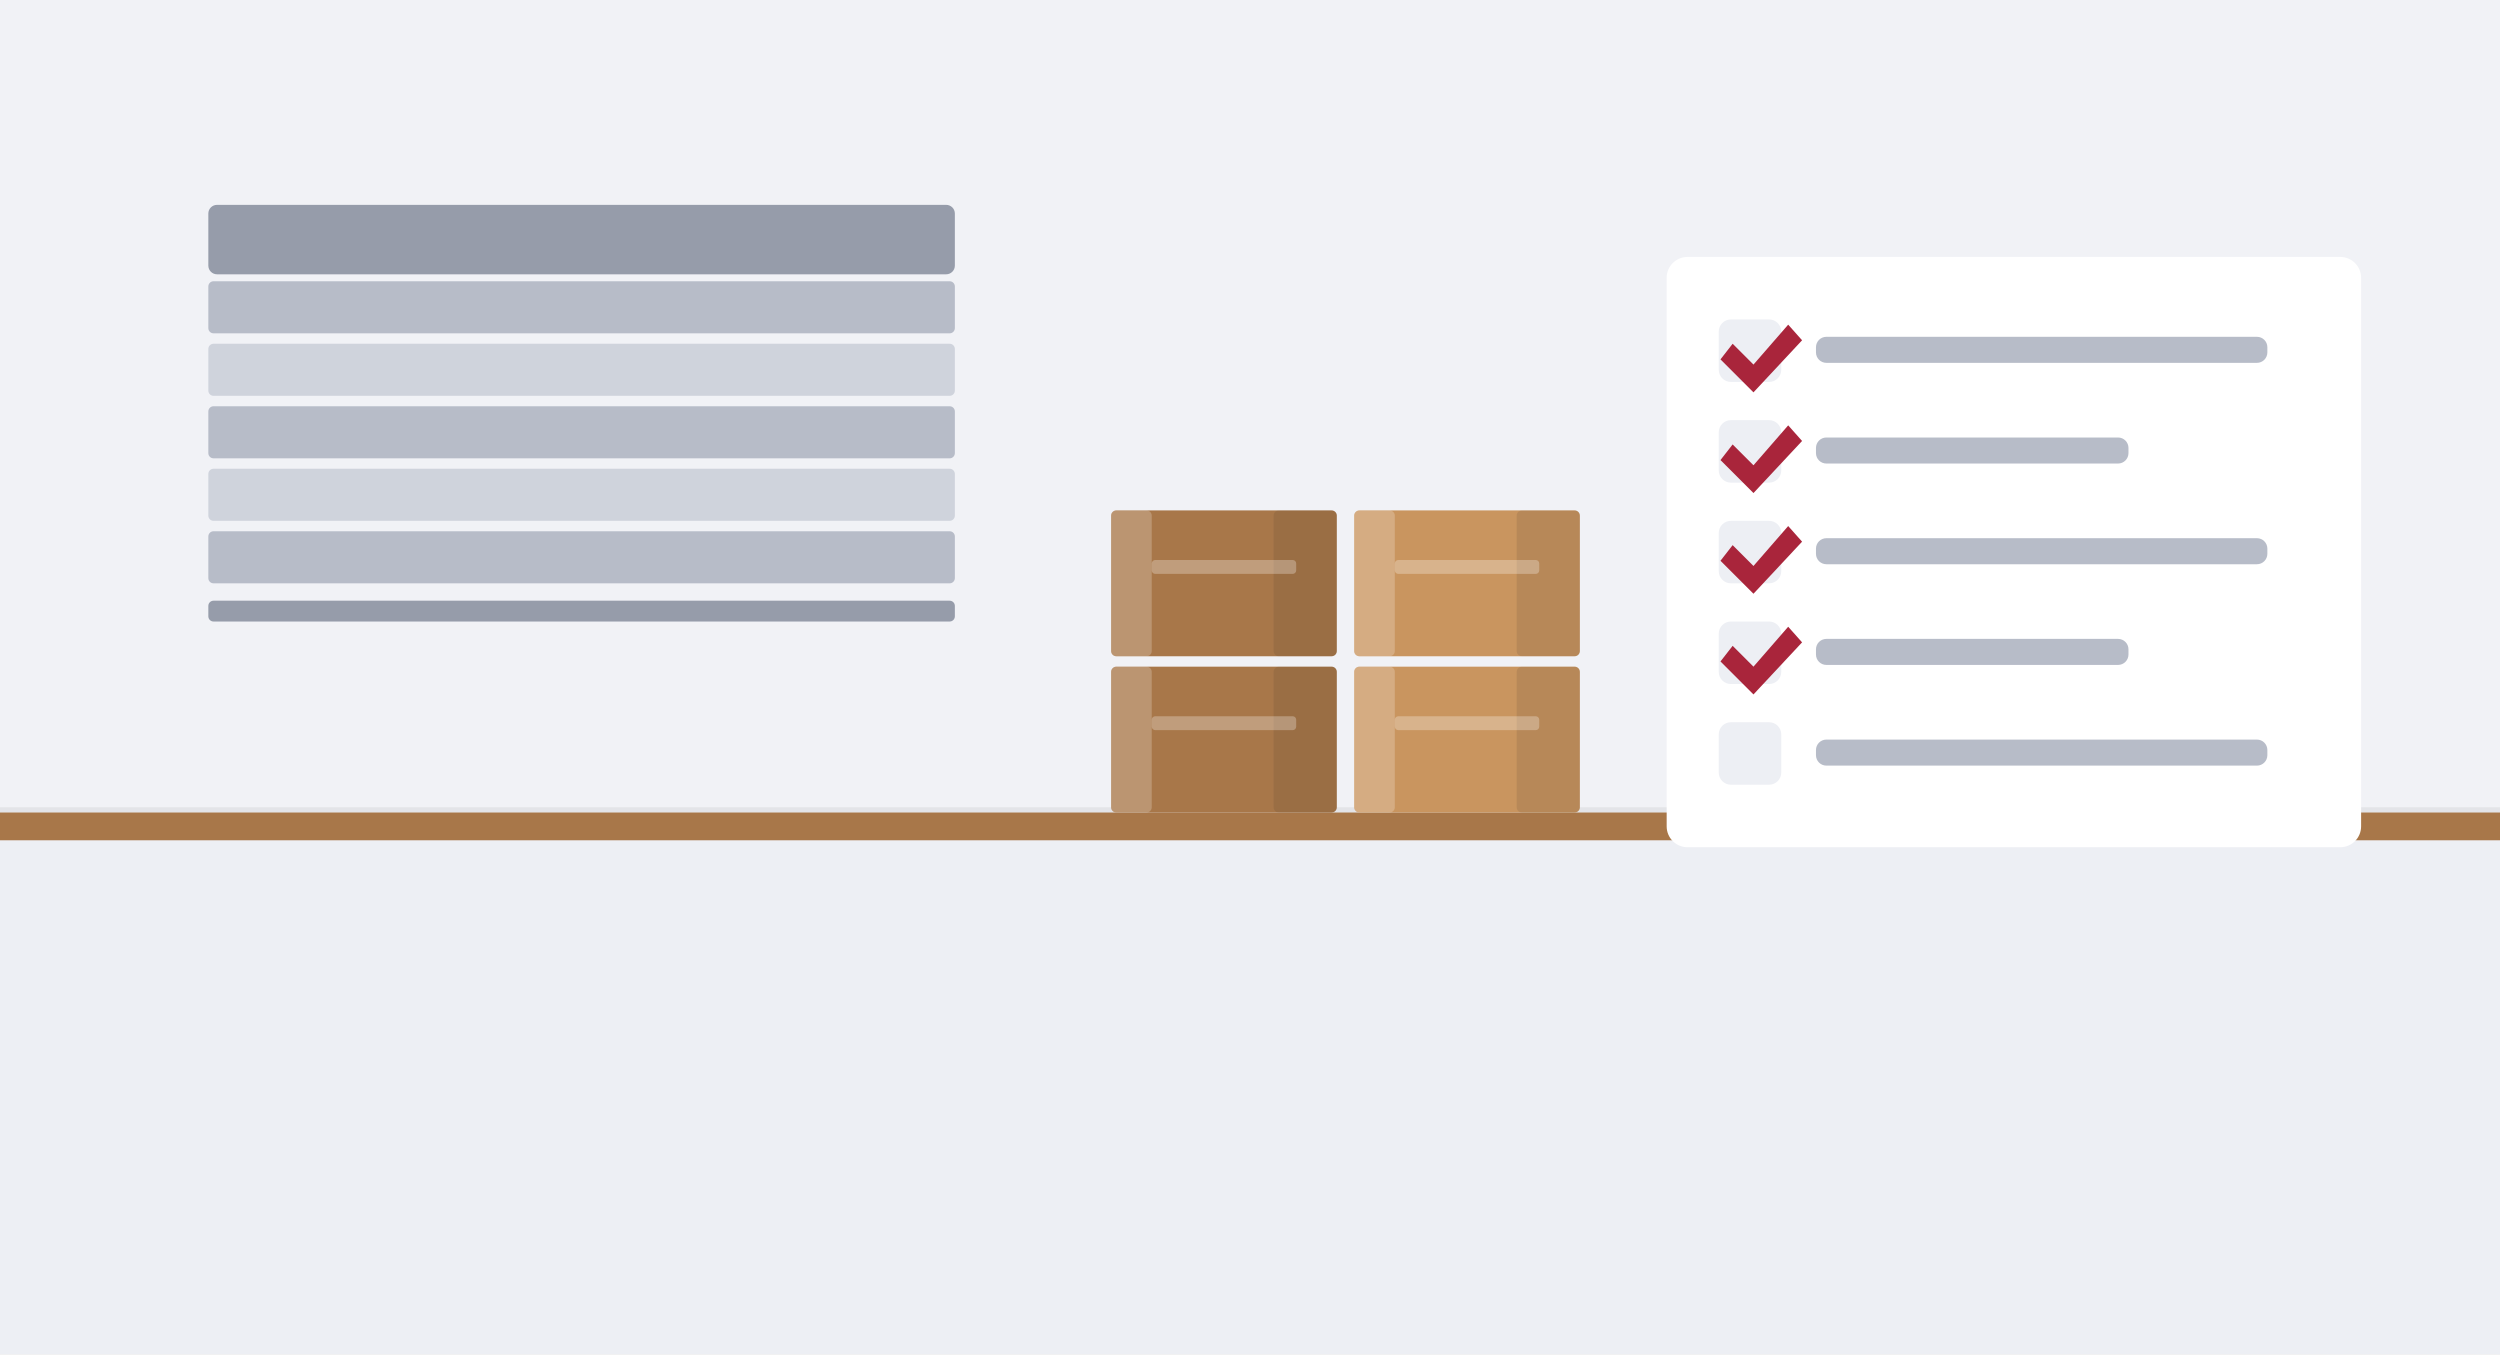
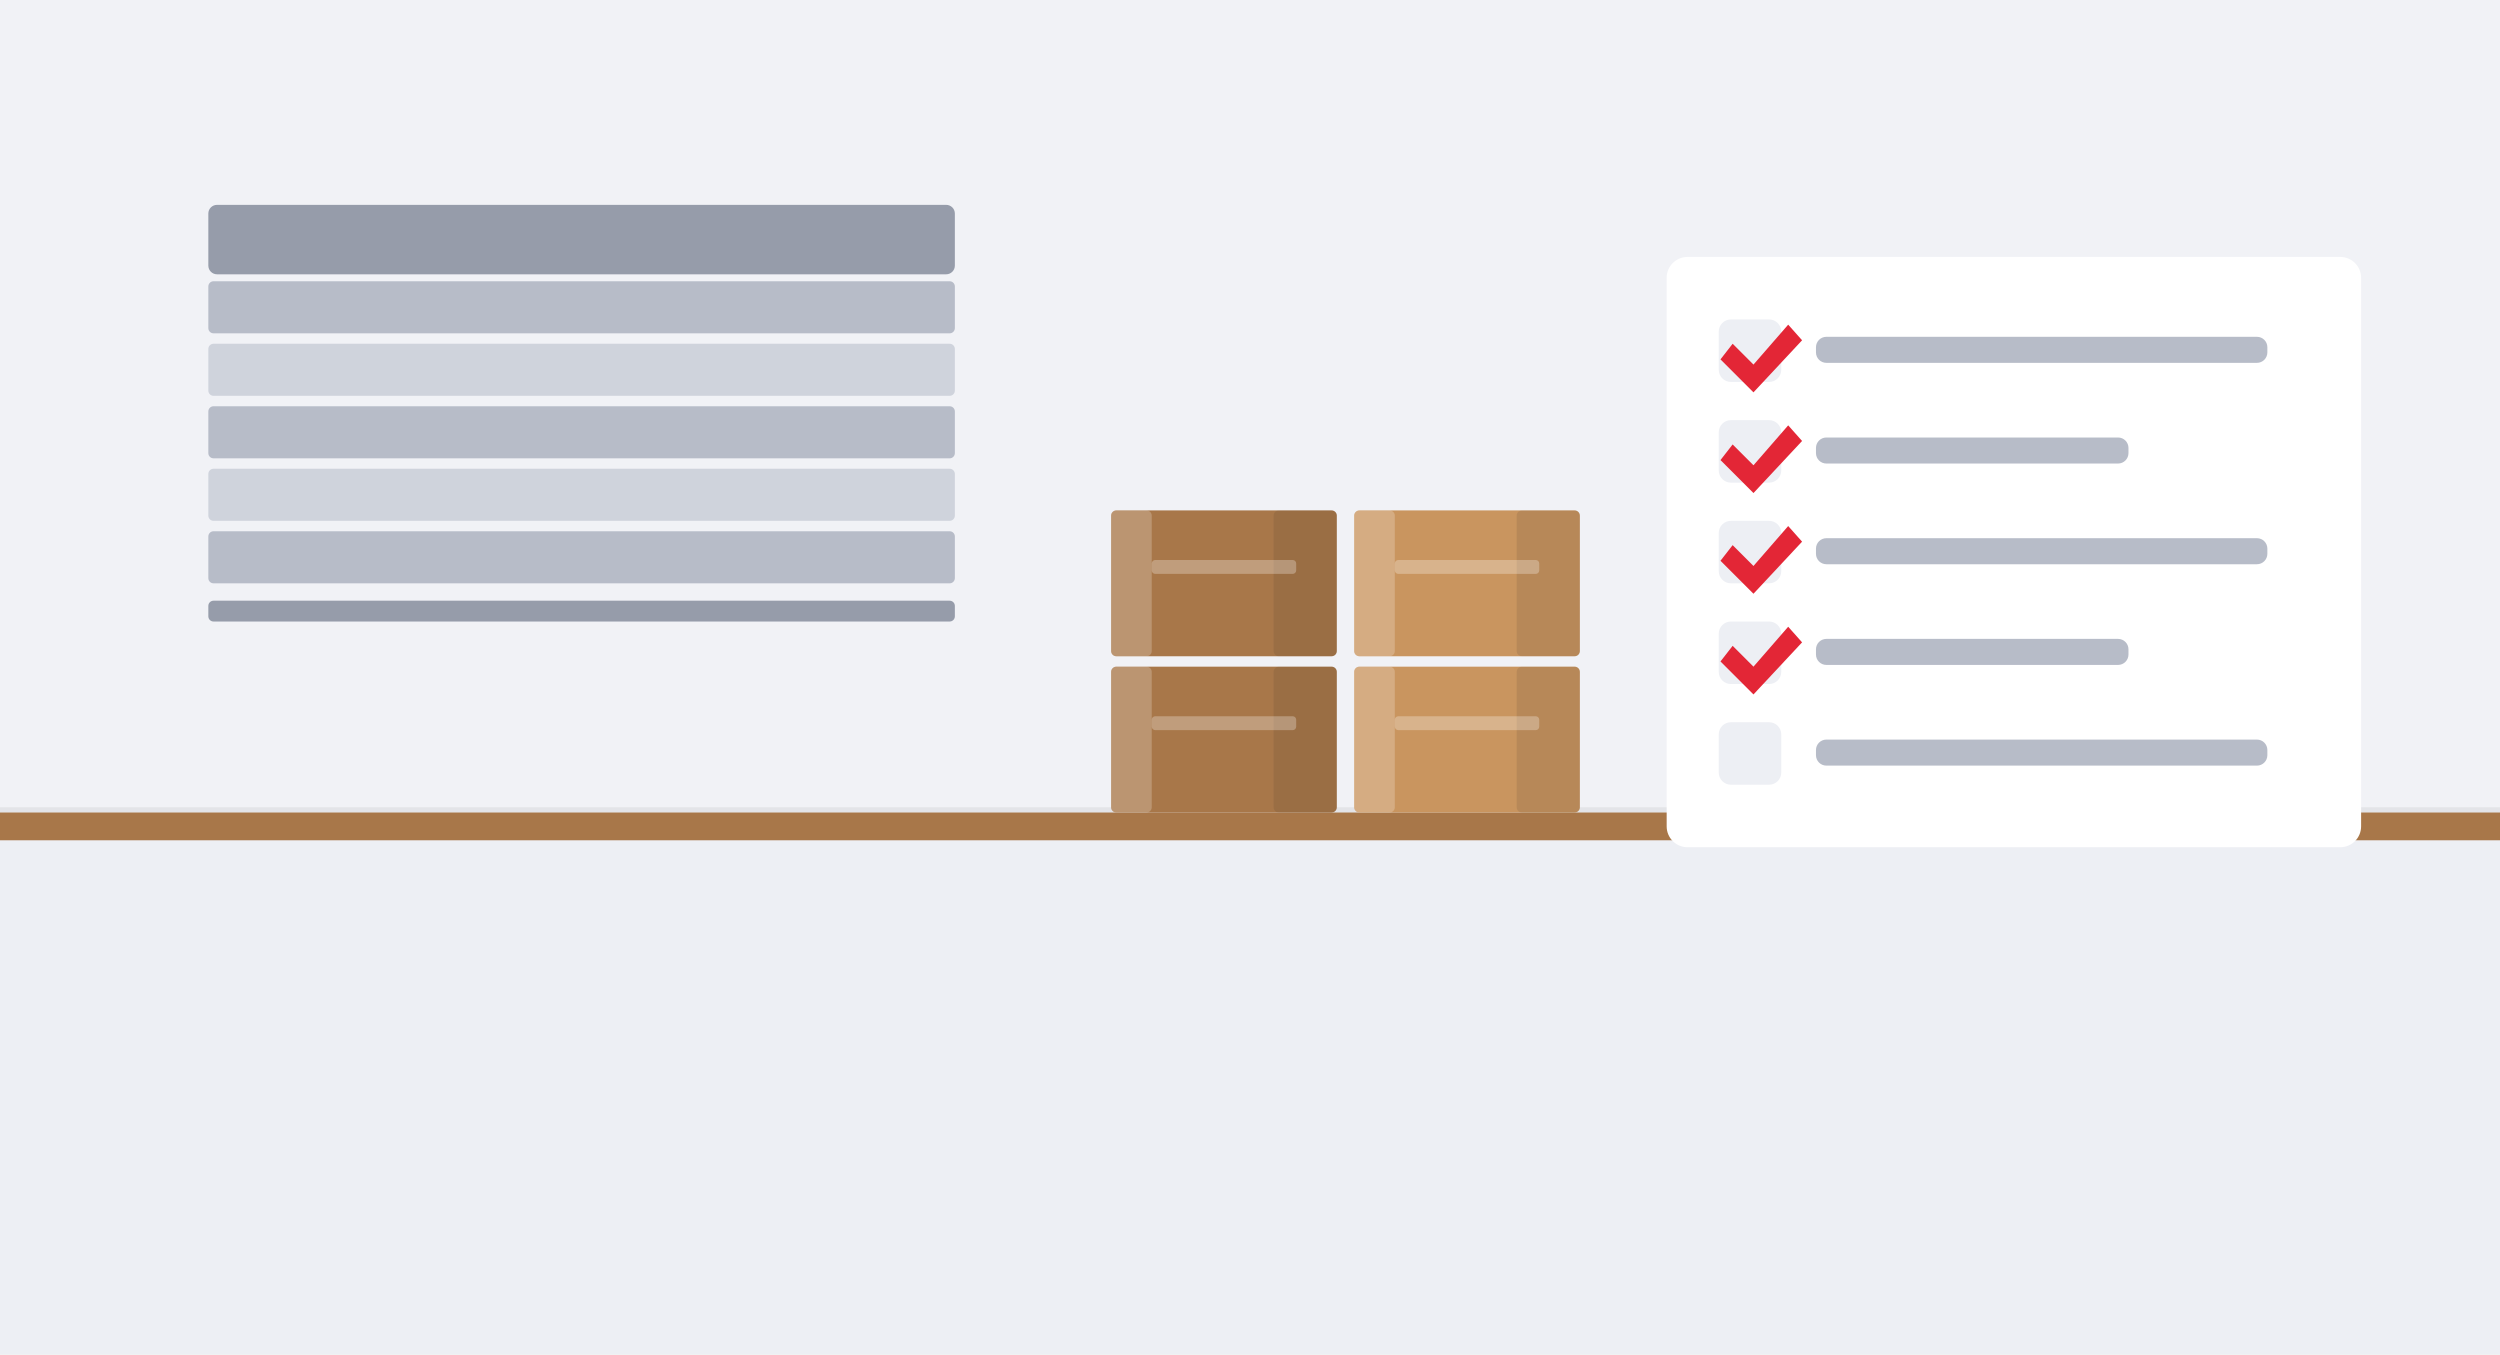
<svg xmlns="http://www.w3.org/2000/svg" viewBox="0 0 1440 780" width="1440" height="780" role="img">
  <rect x="0" y="0" width="1440" height="780" fill="#F7F8FA" />
  <rect x="0" y="0" width="1440" height="468" fill="#F1F2F6" />
  <rect x="0" y="468" width="1440" height="312" fill="#EDEFF4" />
  <rect x="0" y="465" width="1440" height="3" fill="rgba(0,0,0,.06)" />
  <rect x="0" y="468" width="1440" height="16" fill="#A87749" />
  <g transform="translate(120,118)">
    <rect x="0" y="0" width="430" height="40" fill="#969CAA" rx="5" />
    <rect x="0" y="44" width="430" height="30" fill="#B7BCC8" rx="3" />
    <rect x="0" y="80" width="430" height="30" fill="#CFD3DC" rx="3" />
    <rect x="0" y="116" width="430" height="30" fill="#B7BCC8" rx="3" />
    <rect x="0" y="152" width="430" height="30" fill="#CFD3DC" rx="3" />
    <rect x="0" y="188" width="430" height="30" fill="#B7BCC8" rx="3" />
    <rect x="0" y="228" width="430" height="12" fill="#969CAA" rx="3" />
  </g>
  <g transform="translate(640,468)">
    <rect x="0" y="-84" width="130" height="84" fill="#A87749" rx="3" />
    <rect x="0" y="-84" width="23.4" height="84" fill="rgba(255,255,255,.22)" rx="3" />
    <rect x="93.6" y="-84" width="36.4" height="84" fill="rgba(58,44,36,.12)" rx="3" />
    <rect x="23.4" y="-55.44" width="83.2" height="8" fill="rgba(255,255,255,.28)" rx="2" />
    <rect x="140" y="-84" width="130" height="84" fill="#C9955F" rx="3" />
    <rect x="140" y="-84" width="23.4" height="84" fill="rgba(255,255,255,.22)" rx="3" />
    <rect x="233.6" y="-84" width="36.4" height="84" fill="rgba(58,44,36,.12)" rx="3" />
    <rect x="163.4" y="-55.44" width="83.2" height="8" fill="rgba(255,255,255,.28)" rx="2" />
    <rect x="0" y="-174" width="130" height="84" fill="#A87749" rx="3" />
    <rect x="0" y="-174" width="23.4" height="84" fill="rgba(255,255,255,.22)" rx="3" />
    <rect x="93.6" y="-174" width="36.4" height="84" fill="rgba(58,44,36,.12)" rx="3" />
    <rect x="23.4" y="-145.44" width="83.2" height="8" fill="rgba(255,255,255,.28)" rx="2" />
    <rect x="140" y="-174" width="130" height="84" fill="#C9955F" rx="3" />
    <rect x="140" y="-174" width="23.4" height="84" fill="rgba(255,255,255,.22)" rx="3" />
    <rect x="233.6" y="-174" width="36.4" height="84" fill="rgba(58,44,36,.12)" rx="3" />
    <rect x="163.4" y="-145.44" width="83.2" height="8" fill="rgba(255,255,255,.28)" rx="2" />
  </g>
  <g transform="translate(960,148)">
    <rect x="0" y="0" width="400" height="340" fill="#FFFFFF" rx="12" />
    <rect x="30" y="36" width="36" height="36" fill="#EDEFF4" rx="7" />
    <rect x="30" y="94" width="36" height="36" fill="#EDEFF4" rx="7" />
    <rect x="30" y="152" width="36" height="36" fill="#EDEFF4" rx="7" />
    <rect x="30" y="210" width="36" height="36" fill="#EDEFF4" rx="7" />
    <rect x="30" y="268" width="36" height="36" fill="#EDEFF4" rx="7" />
    <rect x="86" y="46" width="260" height="15" fill="#B7BCC8" rx="6" />
    <rect x="86" y="104" width="180" height="15" fill="#B7BCC8" rx="6" />
    <rect x="86" y="162" width="260" height="15" fill="#B7BCC8" rx="6" />
    <rect x="86" y="220" width="180" height="15" fill="#B7BCC8" rx="6" />
    <rect x="86" y="278" width="260" height="15" fill="#B7BCC8" rx="6" />
-     <path d="M38,50 L50,62 L70,39 L78,48 L50,78 L31,59 Z" fill="#A9253B" />
-     <path d="M38,108 L50,120 L70,97 L78,106 L50,136 L31,117 Z" fill="#A9253B" />
-     <path d="M38,166 L50,178 L70,155 L78,164 L50,194 L31,175 Z" fill="#A9253B" />
-     <path d="M38,224 L50,236 L70,213 L78,222 L50,252 L31,233 Z" fill="#A9253B" />
+     <path d="M38,50 L50,62 L70,39 L78,48 L50,78 L31,59 Z" fill="#E32636" />
+     <path d="M38,108 L50,120 L70,97 L78,106 L50,136 L31,117 Z" fill="#E32636" />
+     <path d="M38,166 L50,178 L70,155 L78,164 L50,194 L31,175 Z" fill="#E32636" />
+     <path d="M38,224 L50,236 L70,213 L78,222 L50,252 L31,233 Z" fill="#E32636" />
  </g>
</svg>
